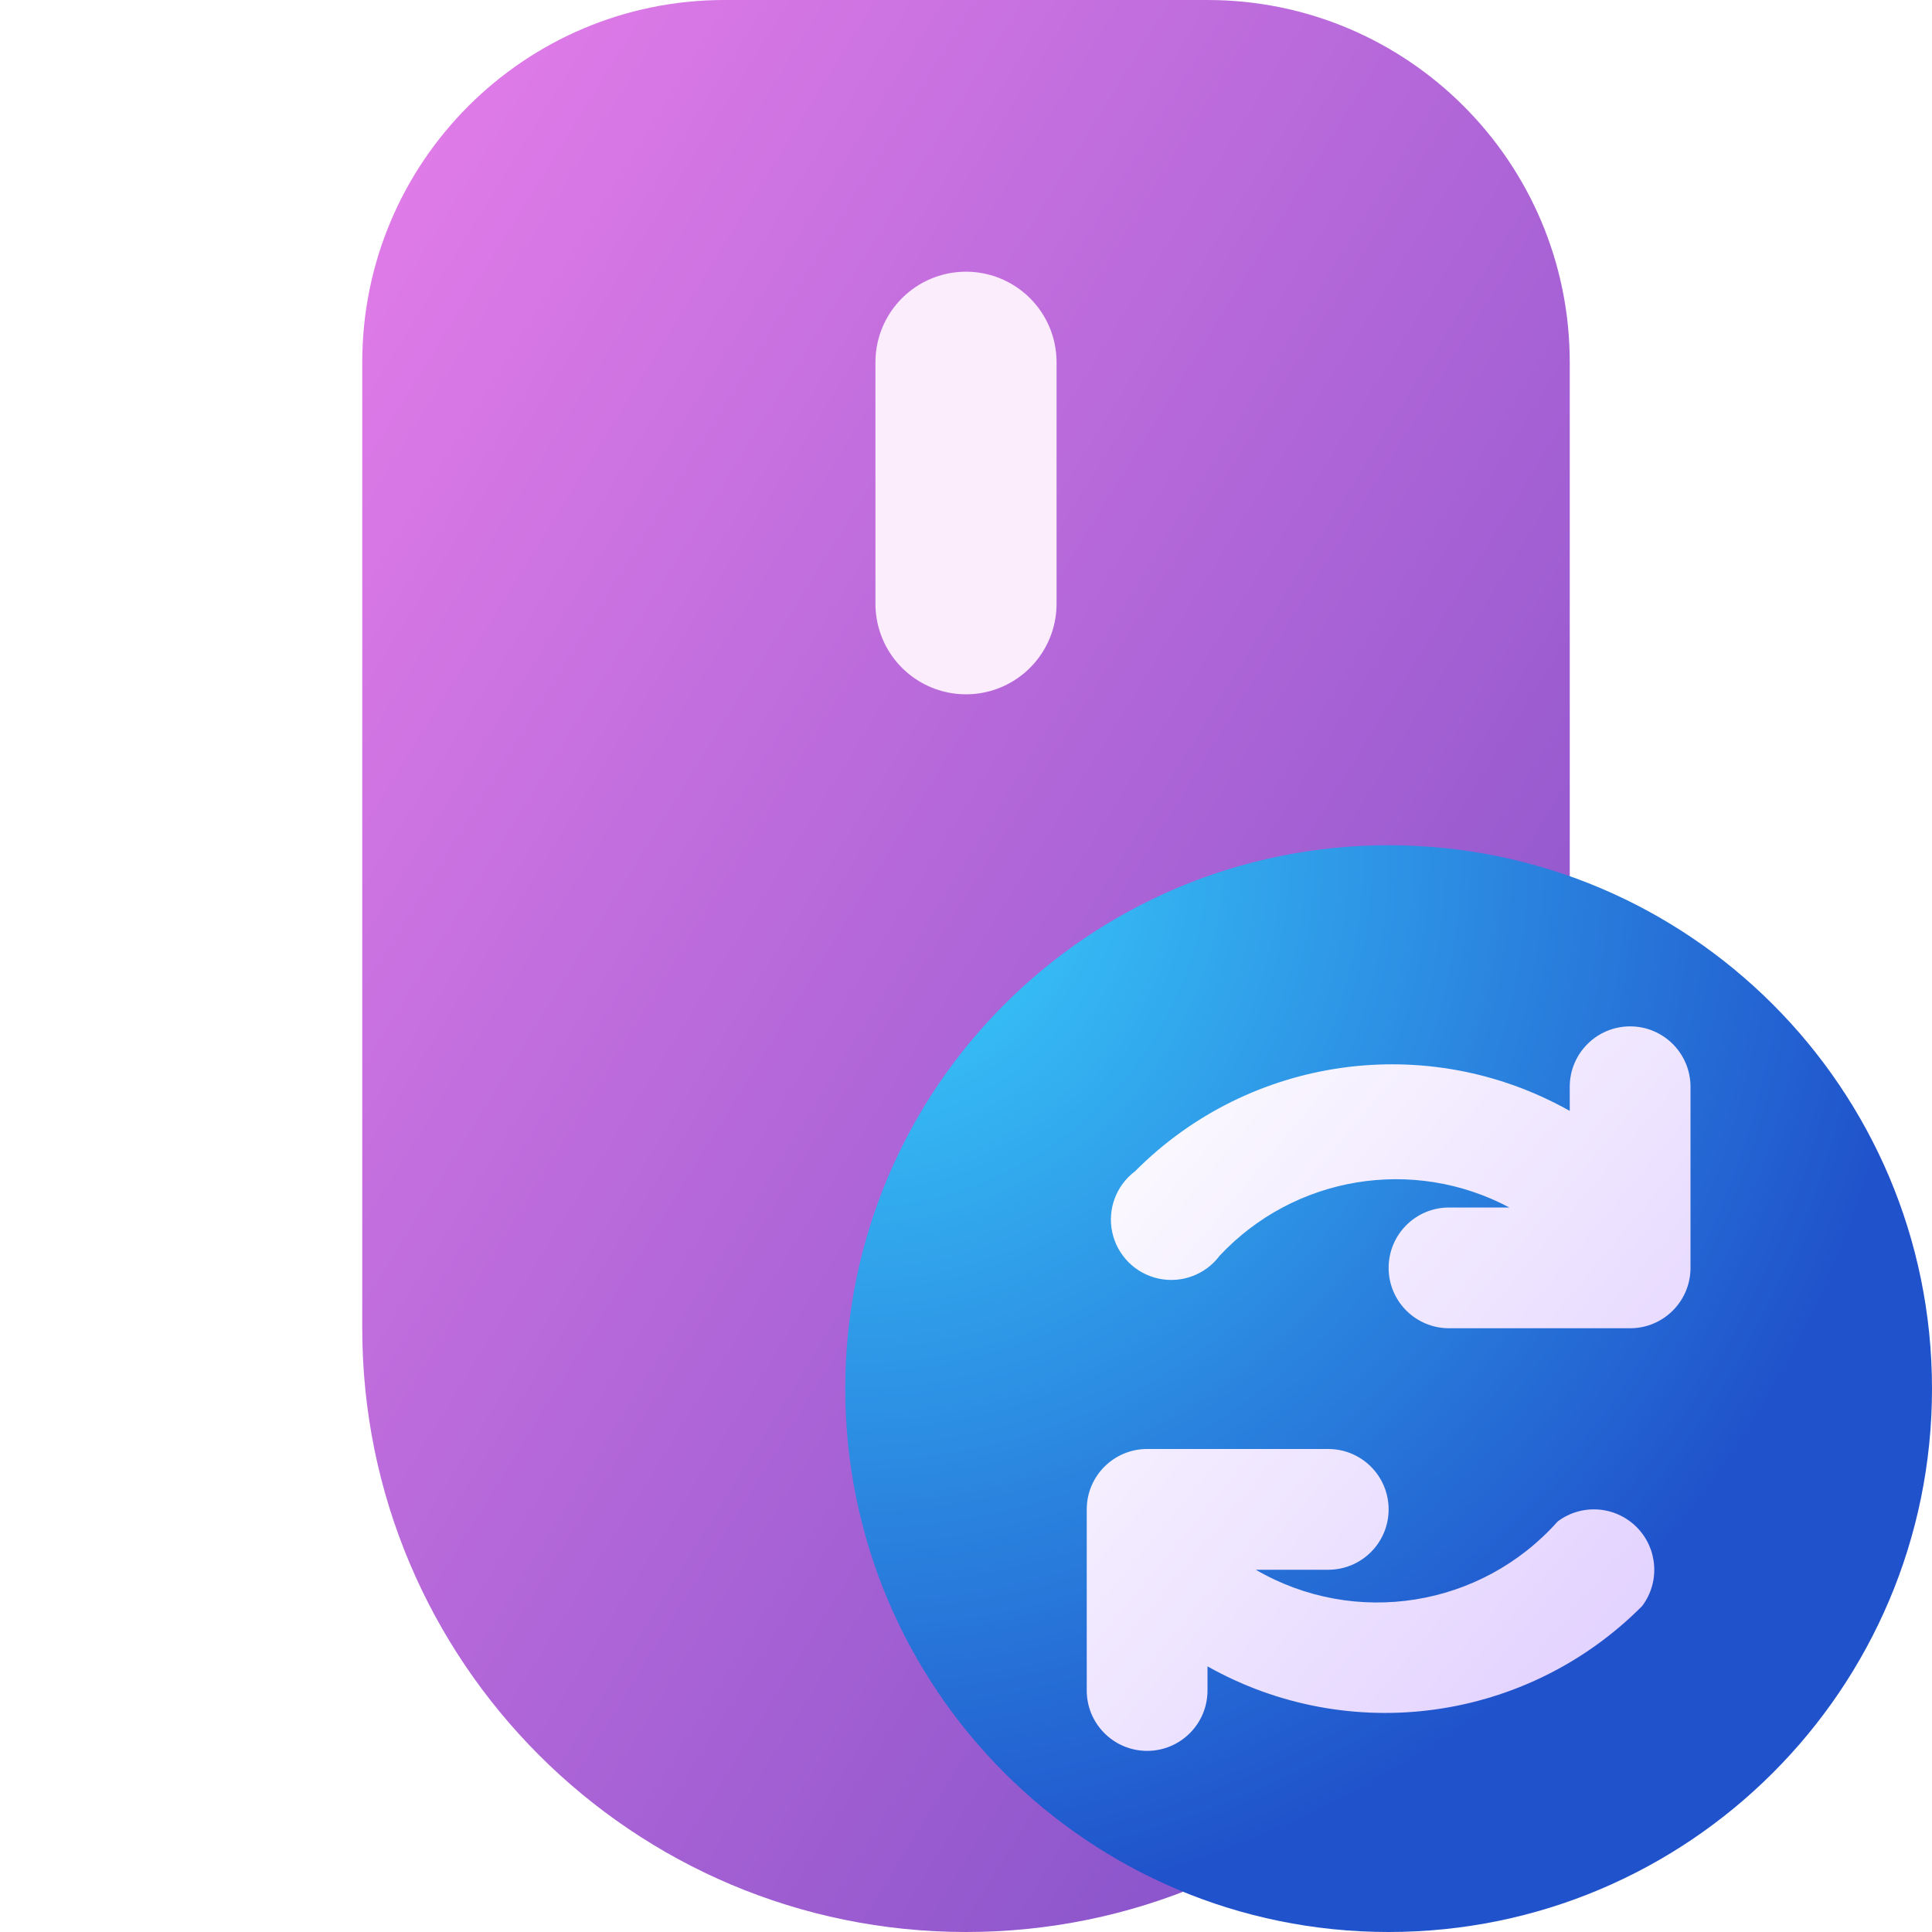
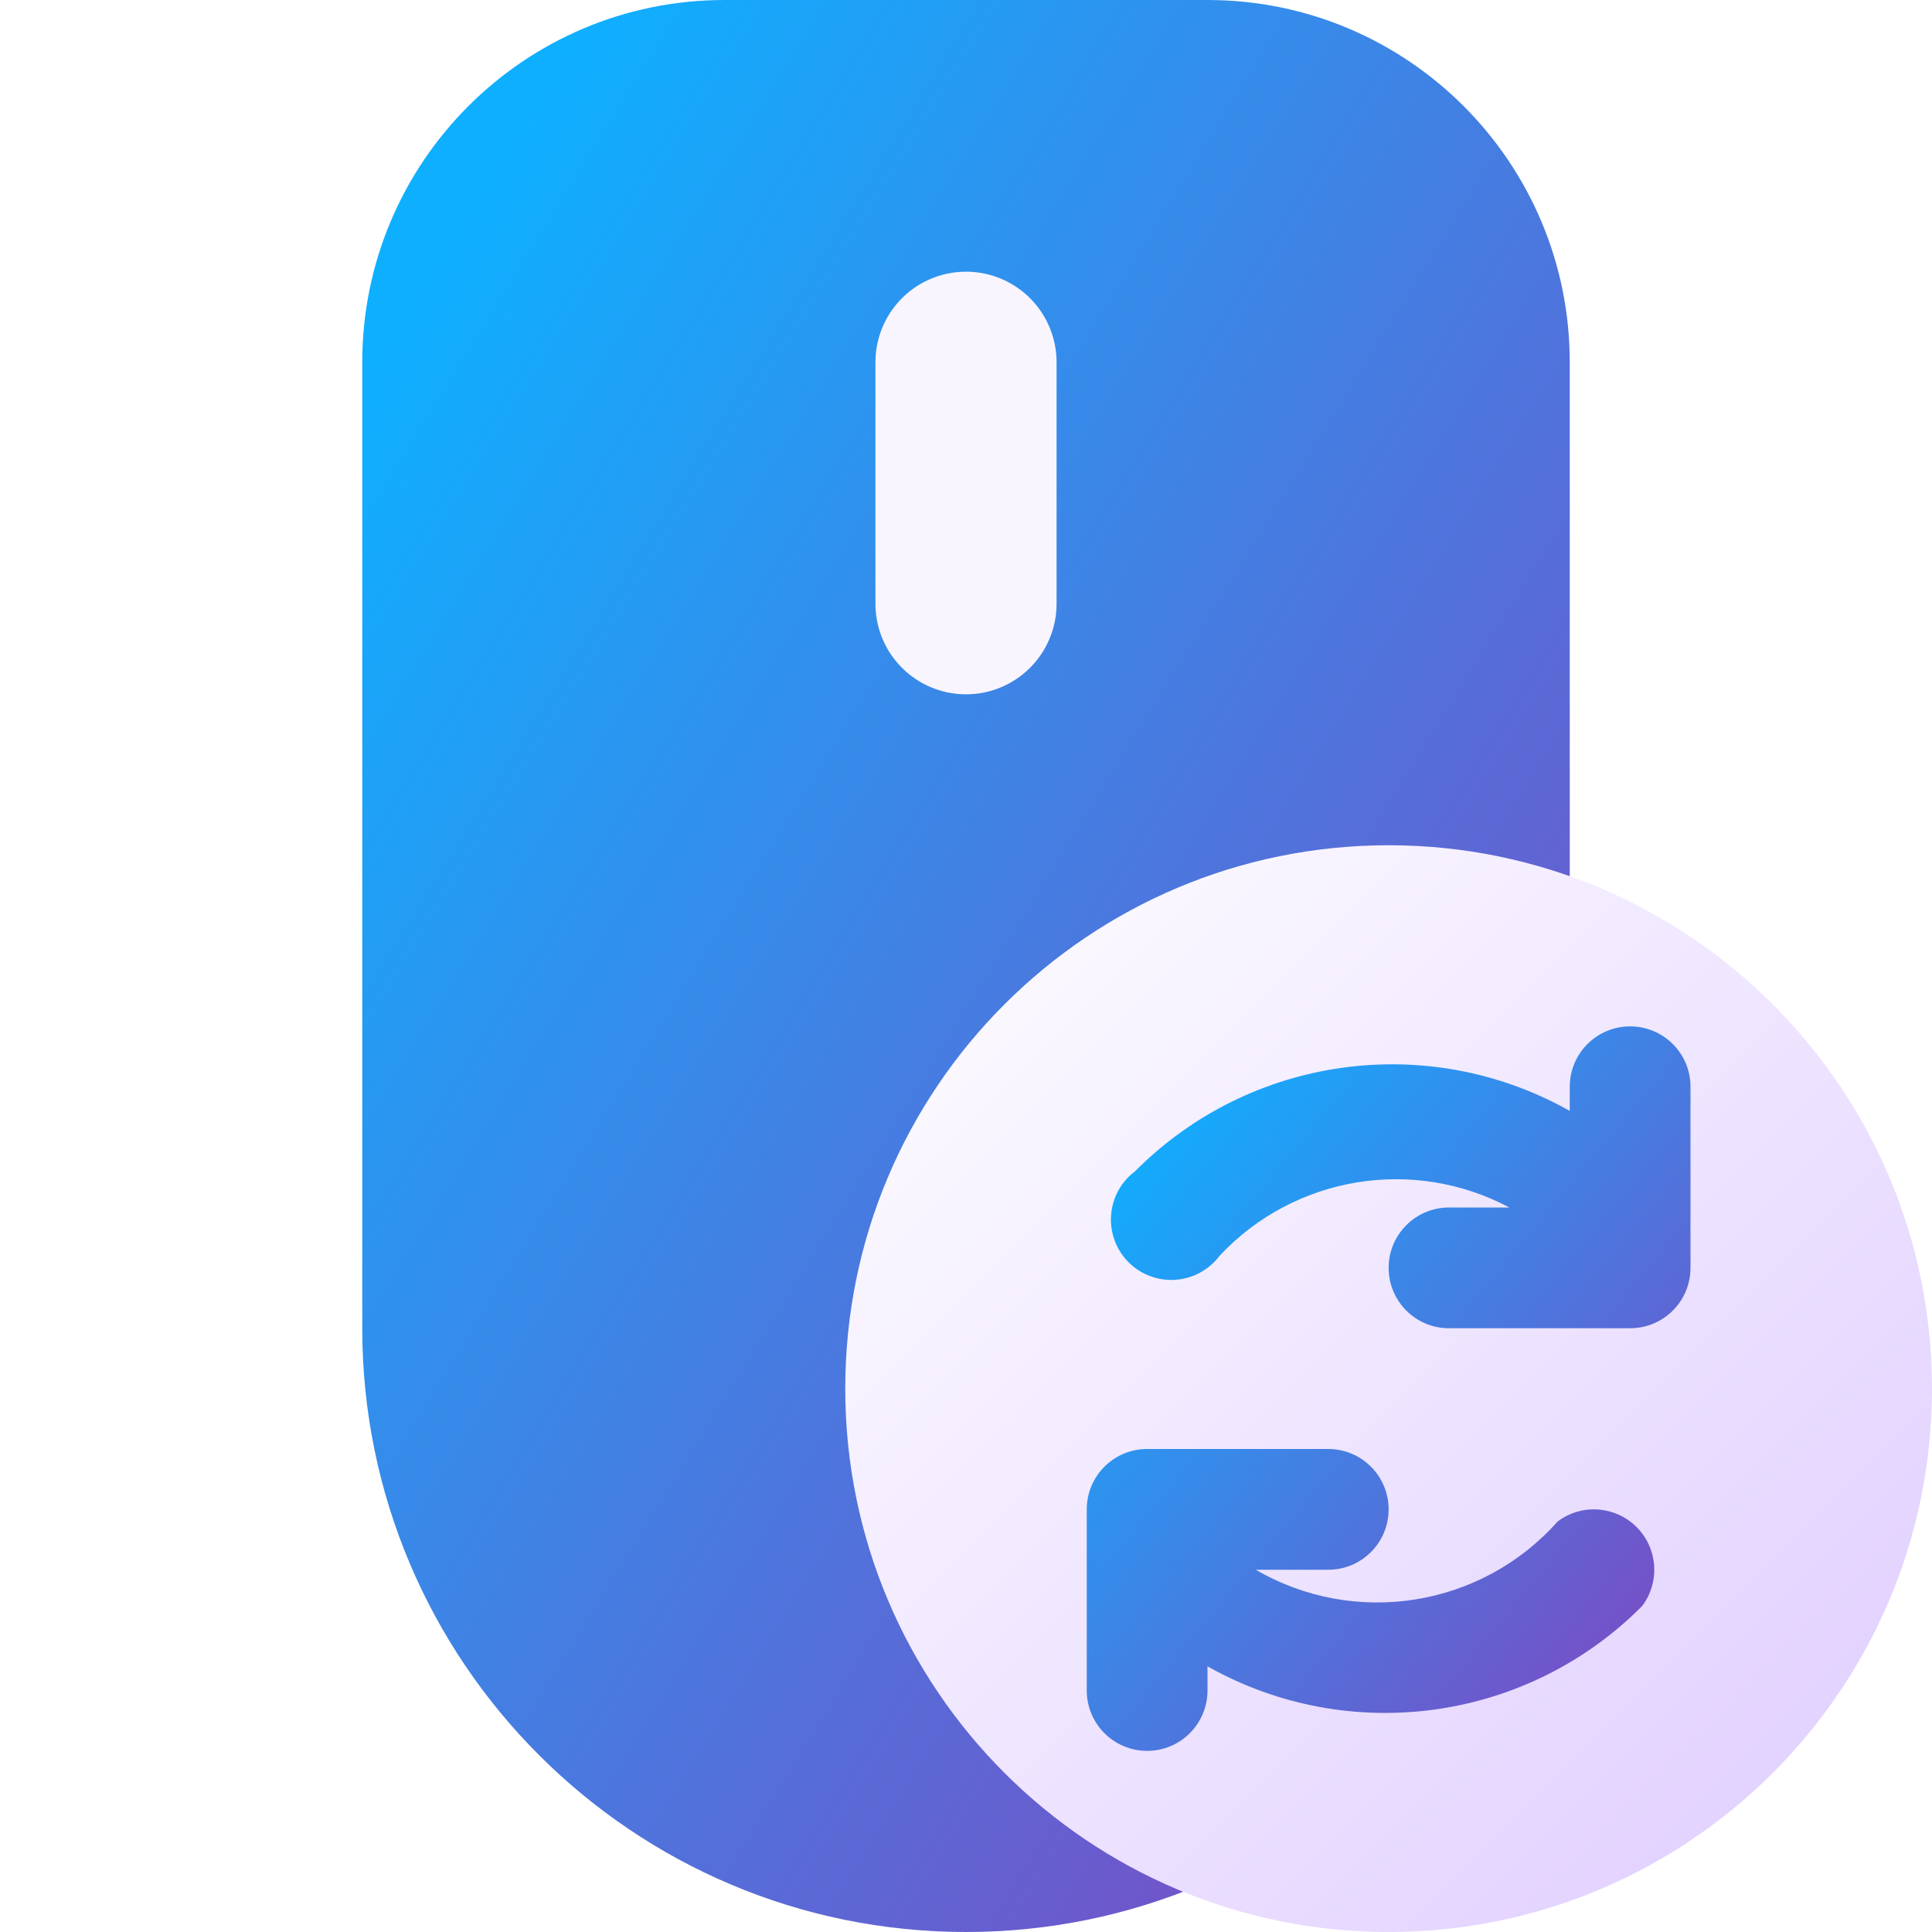
<svg xmlns="http://www.w3.org/2000/svg" width="16" height="16">
+   <path fill="url(#a)" d="M10 0a3 3 0 0 1 3 3v8a5 5 0 1 1-10 0V3a3 3 0 0 1 3-3h4Z" />
+   <circle cx="11.5" cy="11.5" r="4.5" fill="url(#b)" />
+   <line x1="8" x2="8" y1="3" y2="5" stroke="#f9f5ff" stroke-linecap="round" stroke-width="1.5" />
+   <path fill="url(#a)" d="M14 9a.5.5 0 0 0-1 0v.2a3 3 0 0 0-3.6.5.5.5 0 1 0 .7.7 2 2 0 0 1 2.4-.4H12a.5.5 0 0 0 0 1h1.5a.5.5 0 0 0 .5-.5Zm-4.5 3a.5.5 0 0 0-.5.5V14a.5.5 0 0 0 1 0v-.2a3 3 0 0 0 3.6-.5.5.5 0 0 0-.7-.7 2 2 0 0 1-2.5.4h.6a.5.5 0 0 0 0-1Z" />
  <defs>
-     <linearGradient id="a" x1="0" y1="0" x2="1" y2="1">
-       <stop stop-color="#e67eea" />
+     <linearGradient id="a" x1=".1" x2=".9" y1=".1" y2=".9">
+       <stop stop-color="#0fafff" />
      <stop offset="1" stop-color="#794dc5" />
    </linearGradient>
-     <linearGradient id="c" x1="0" y1="0" x2="1" y2="1">
+     <linearGradient id="b" x1="0" x2="1" y1="0" y2="1">
      <stop stop-color="#fff" />
      <stop offset="1" stop-color="#decbff" />
    </linearGradient>
-     <radialGradient id="b" cx="0" cy="0" r="1">
-       <stop stop-color="#3bd5ff" />
-       <stop offset="1" stop-color="#2052cb" />
-     </radialGradient>
  </defs>
-   <path fill="url(#a)" d="M10 0a3 3 0 0 1 3 3v8a5 5 0 1 1-10 0V3a3 3 0 0 1 3-3h4Z" />
-   <circle cx="11.5" cy="11.5" r="4.5" fill="url(#b)" />
-   <line x1="8" x2="8" y1="3" y2="5" stroke="#fbedfc" stroke-linecap="round" stroke-width="1.5" />
-   <path fill="url(#c)" d="M14 9a.5.5 0 0 0-1 0v.2a3 3 0 0 0-3.6.5.5.5 0 1 0 .7.7 2 2 0 0 1 2.4-.4H12a.5.5 0 0 0 0 1h1.5a.5.5 0 0 0 .5-.5Zm-4.5 3a.5.5 0 0 0-.5.5V14a.5.5 0 0 0 1 0v-.2a3 3 0 0 0 3.6-.5.5.5 0 0 0-.7-.7 2 2 0 0 1-2.5.4h.6a.5.5 0 0 0 0-1Z" />
</svg>
